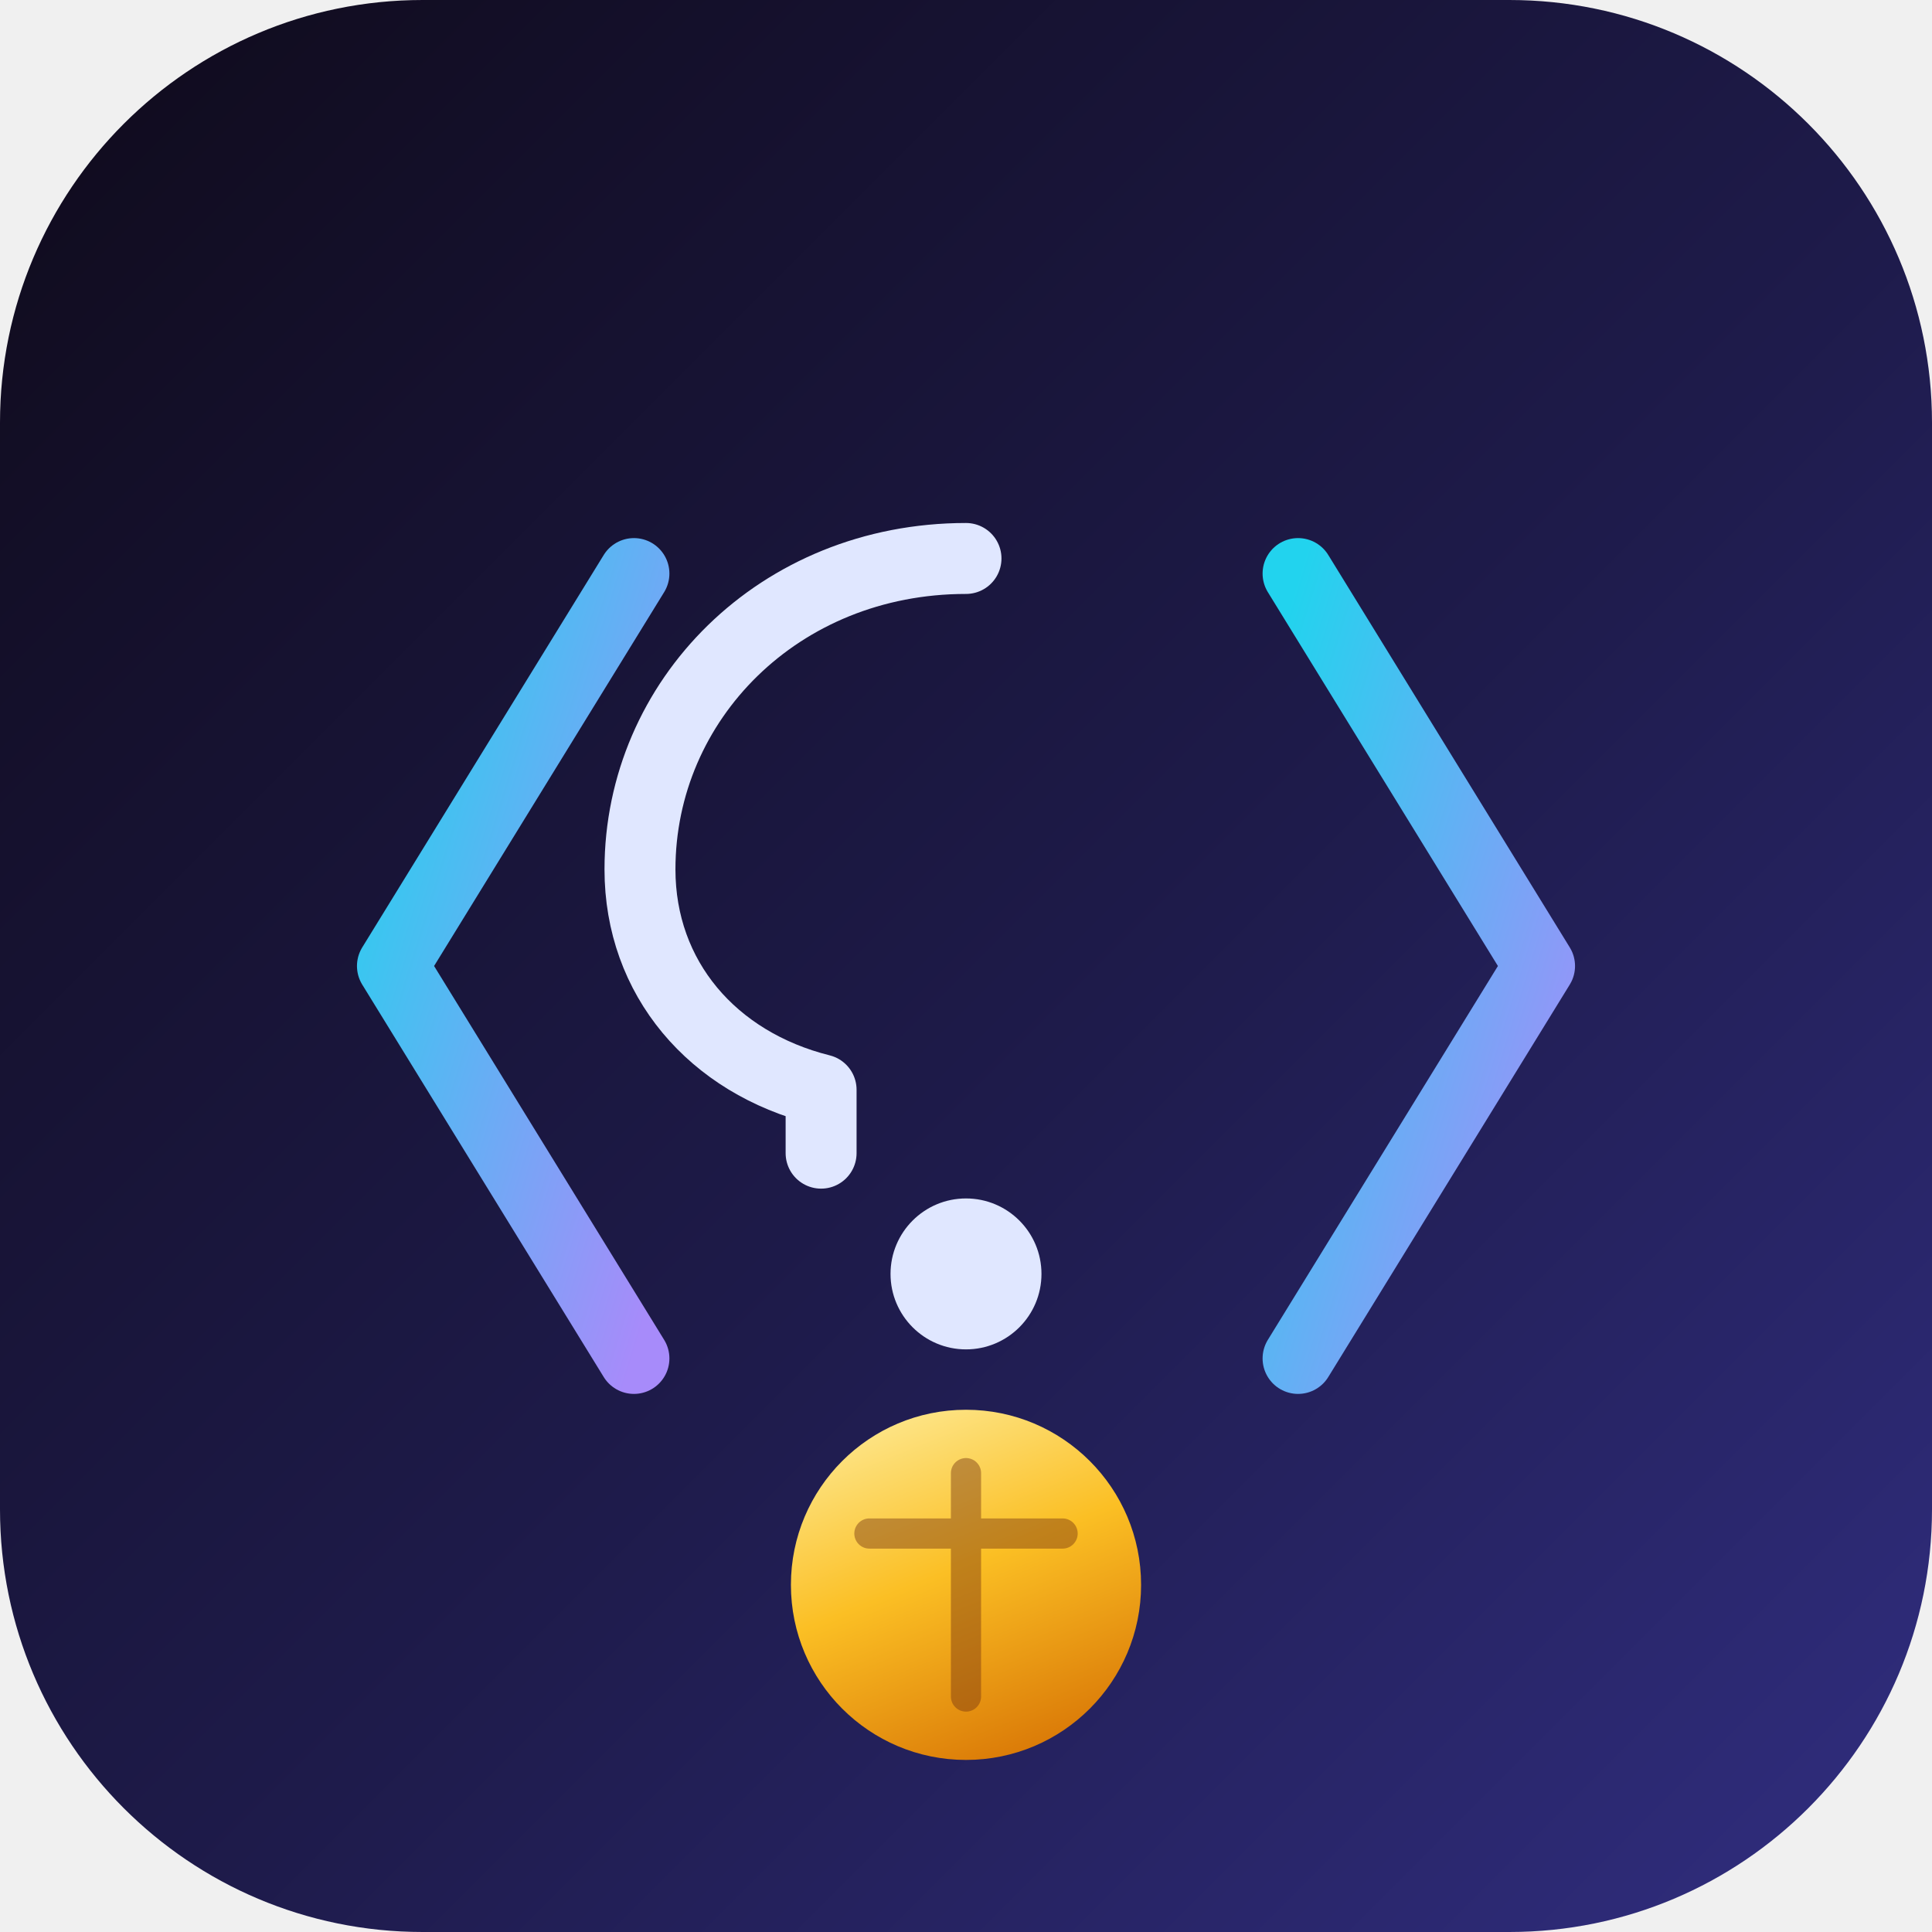
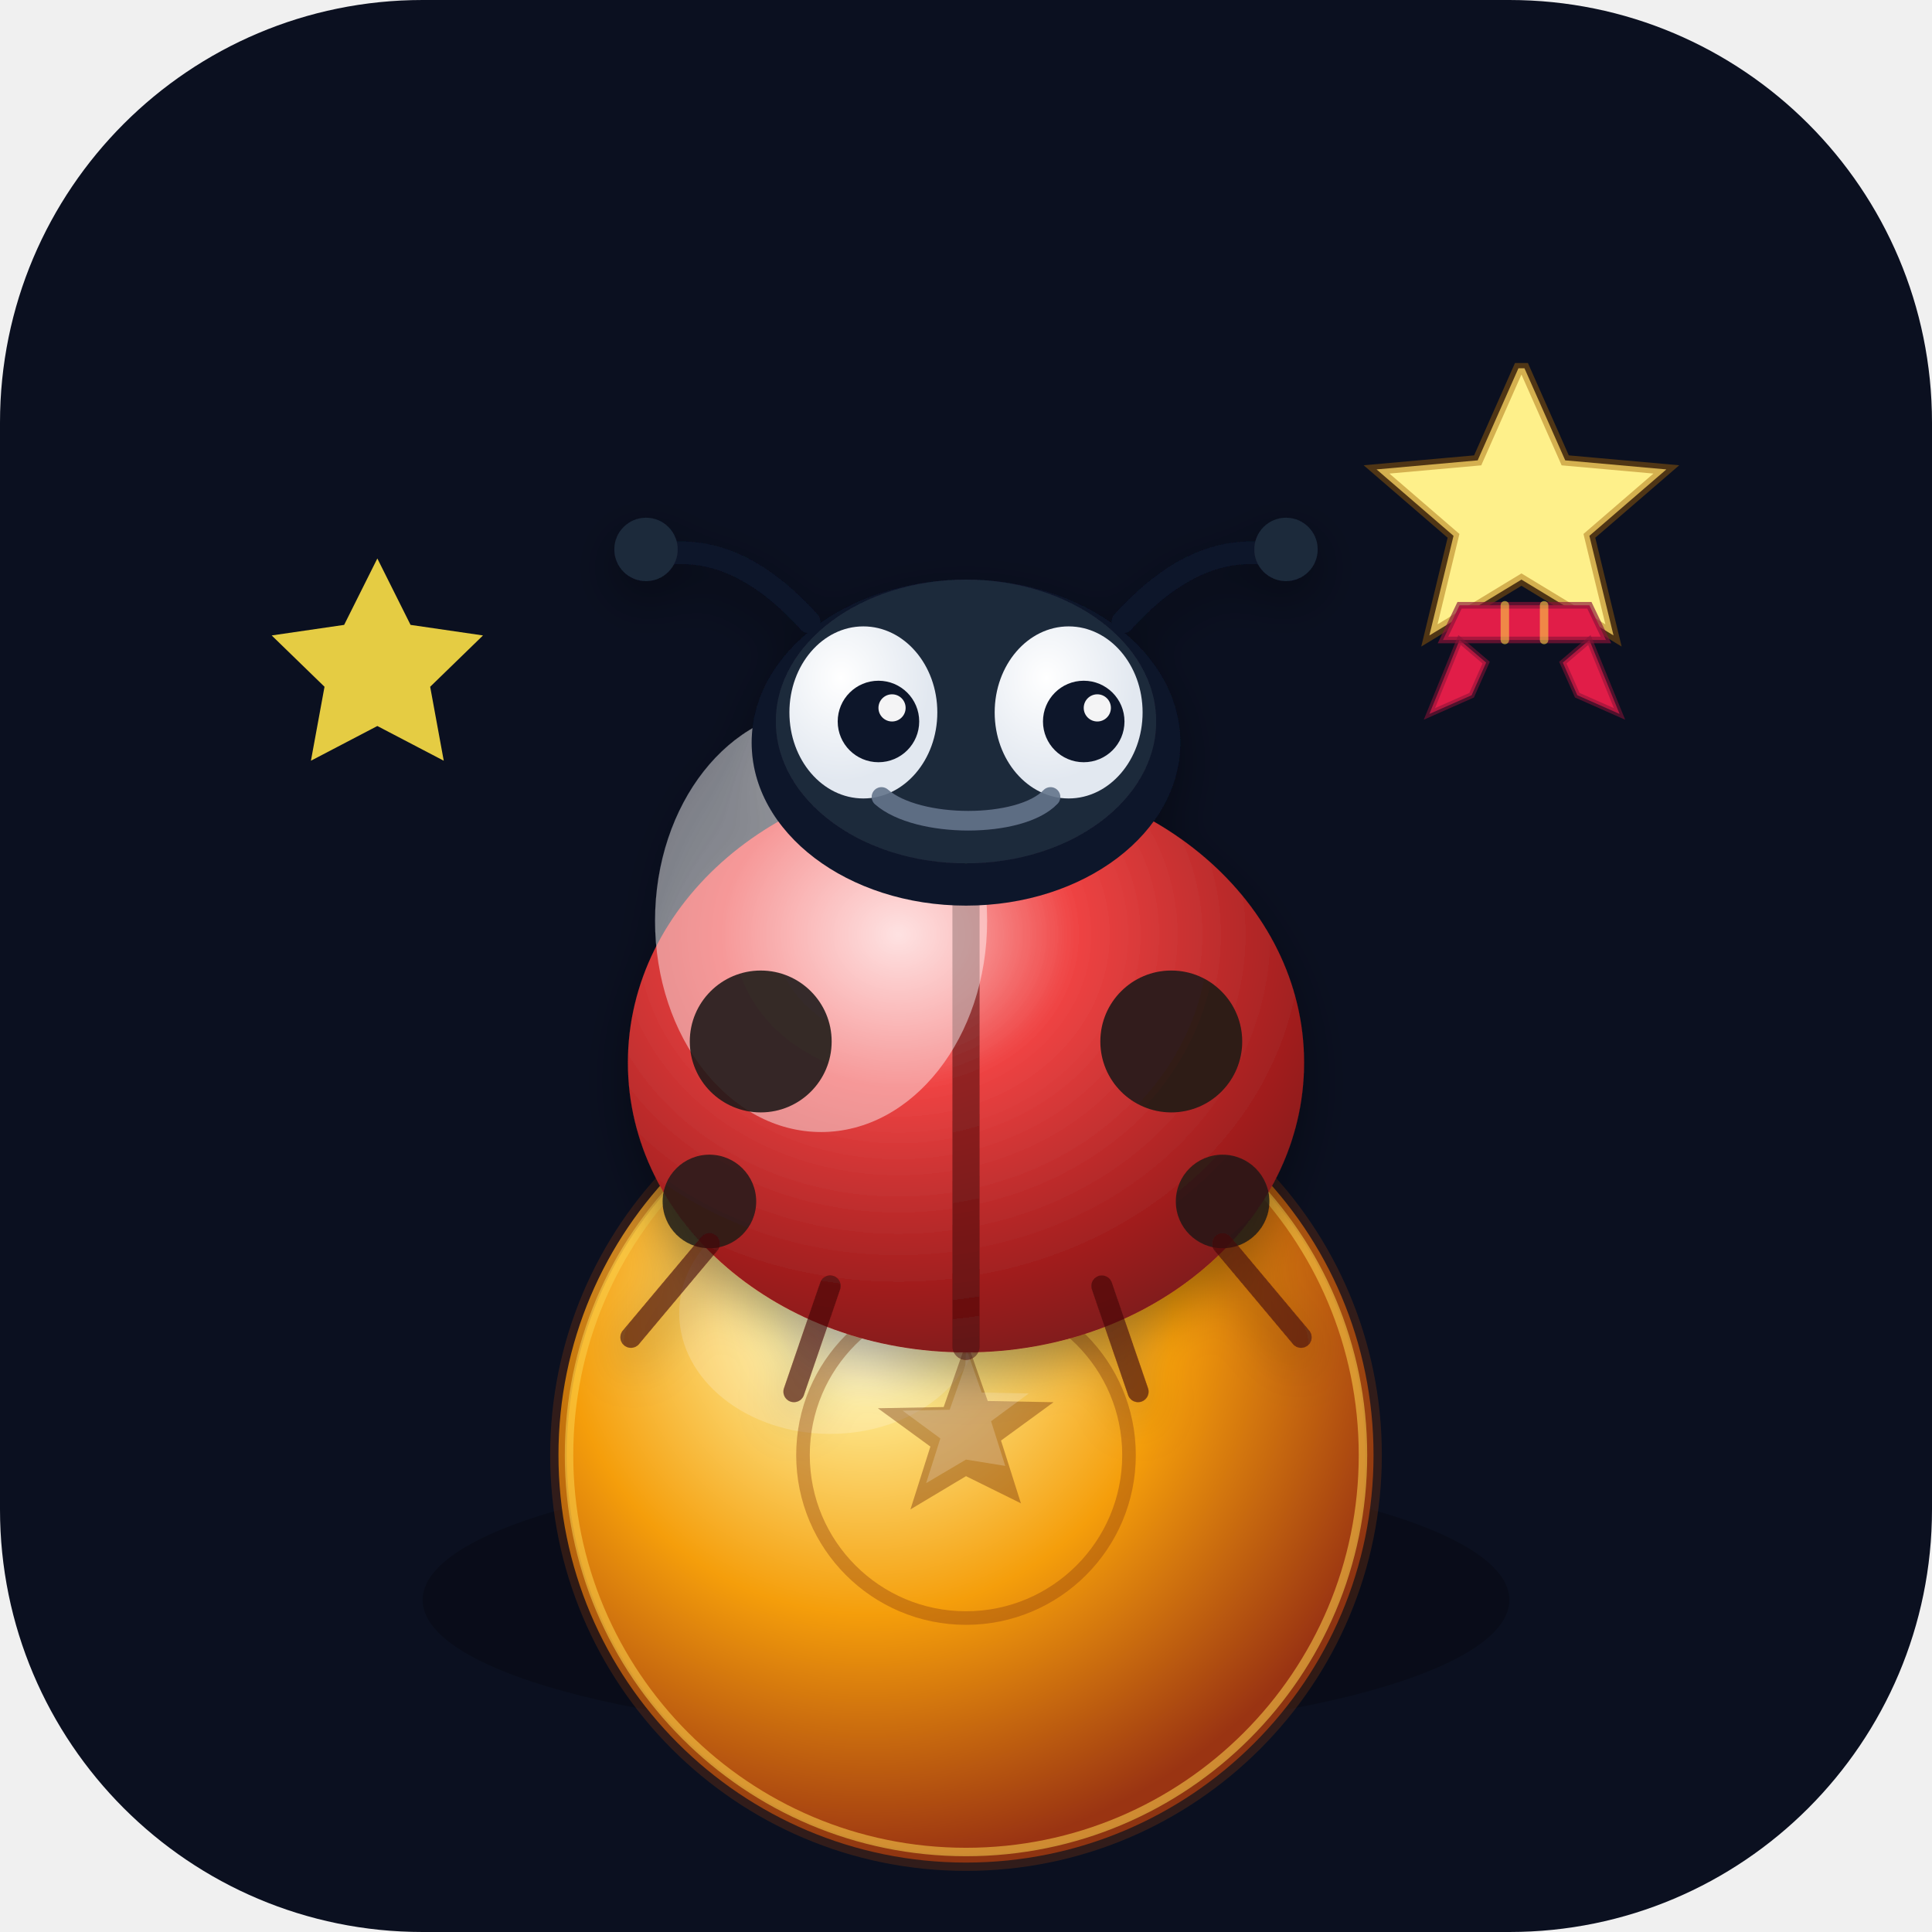
<svg xmlns="http://www.w3.org/2000/svg" width="64" height="64" viewBox="0 0 64 64" fill="none" aria-hidden="true">
  <defs>
-     <linearGradient id="bh-bg" x1="0%" y1="0%" x2="100%" y2="100%">
-       <stop offset="0%" stop-color="#0f0a1a" />
-       <stop offset="55%" stop-color="#1e1b4b" />
+     <linearGradient id="lx-bg" x1="10" y1="4" x2="54" y2="62">
+       <stop offset="0%" stop-color="#0b1020" />
+       <stop offset="45%" stop-color="#151b33" />
      <stop offset="100%" stop-color="#312e81" />
    </linearGradient>
-     <linearGradient id="bh-accent" x1="0%" y1="0%" x2="100%" y2="100%">
-       <stop offset="0%" stop-color="#22d3ee" />
-       <stop offset="100%" stop-color="#a78bfa" />
+     <radialGradient id="lx-coin" cx="38%" cy="32%" r="68%">
+       <stop offset="0%" stop-color="#fffef0" />
+       <stop offset="18%" stop-color="#fde68a" />
+       <stop offset="55%" stop-color="#f59e0b" />
+       <stop offset="100%" stop-color="#9a3412" />
+     </radialGradient>
+     <linearGradient id="lx-coin-edge" x1="32" y1="48" x2="32" y2="56">
+       <stop offset="0%" stop-color="#fbbf24" />
+       <stop offset="100%" stop-color="#713f12" />
    </linearGradient>
-     <linearGradient id="bh-gold" x1="30%" y1="0%" x2="70%" y2="100%">
-       <stop offset="0%" stop-color="#fde68a" />
-       <stop offset="45%" stop-color="#fbbf24" />
-       <stop offset="100%" stop-color="#d97706" />
+     <radialGradient id="lx-shell" cx="40%" cy="28%" r="75%">
+       <stop offset="0%" stop-color="#fecaca" />
+       <stop offset="35%" stop-color="#ef4444" />
+       <stop offset="85%" stop-color="#991b1b" />
+       <stop offset="100%" stop-color="#7f1d1d" />
+     </radialGradient>
+     <linearGradient id="lx-shell-shine" x1="22" y1="22" x2="38" y2="40">
+       <stop offset="0%" stop-color="#ffffff" />
+       <stop offset="100%" stop-color="#ffffff" stop-opacity="0" />
    </linearGradient>
+     <radialGradient id="lx-eye" cx="35%" cy="30%" r="60%">
+       <stop offset="0%" stop-color="#ffffff" />
+       <stop offset="100%" stop-color="#e2e8f0" />
+     </radialGradient>
+     <linearGradient id="lx-star" x1="46" y1="10" x2="56" y2="22">
+       <stop offset="0%" stop-color="#fef08a" />
+       <stop offset="50%" stop-color="#facc15" />
+       <stop offset="100%" stop-color="#ca8a04" />
+     </linearGradient>
+     <linearGradient id="lx-ribbon" x1="48" y1="20" x2="54" y2="25">
+       <stop offset="0%" stop-color="#e11d48" />
+       <stop offset="100%" stop-color="#9f1239" />
+     </linearGradient>
+     <filter id="lx-soft" x="-20%" y="-20%" width="140%" height="140%">
+       <feGaussianBlur in="SourceAlpha" stdDeviation="0.8" result="b" />
+       <feOffset dx="0" dy="0.6" in="b" result="o" />
+       <feComponentTransfer in="o" result="a">
+         <feFuncA type="linear" slope="0.35" />
+       </feComponentTransfer>
+       <feMerge>
+         <feMergeNode in="a" />
+         <feMergeNode in="SourceGraphic" />
+       </feMerge>
+     </filter>
  </defs>
-   <rect width="64" height="64" rx="14" fill="url(#bh-bg)" />
-   <path d="M 21 19 L 13 32 L 21 45" fill="none" stroke="url(#bh-accent)" stroke-width="2.35" stroke-linecap="round" stroke-linejoin="round" />
-   <path d="M 43 19 L 51 32 L 43 45" fill="none" stroke="url(#bh-accent)" stroke-width="2.35" stroke-linecap="round" stroke-linejoin="round" />
-   <path d="M 32 18.5 C 25.8 18.5 21.2 23.2 21.2 28.8 C 21.2 32.4 23.6 35.2 27.2 36.1 L 27.2 38.2" fill="none" stroke="#e0e7ff" stroke-width="2.35" stroke-linecap="round" stroke-linejoin="round" />
-   <circle cx="32" cy="42.2" r="2.5" fill="#e0e7ff" />
-   <circle cx="32" cy="52.5" r="5.8" fill="url(#bh-gold)" />
-   <path d="M 32 48.8 V 56.2 M 28.8 50.8 H 35.2" stroke="#78350f" stroke-width="1" stroke-linecap="round" opacity="0.45" />
+   <rect width="64" height="64" rx="14" fill="url(#lx-bg)" />
+   <ellipse cx="32" cy="53" rx="18" ry="4.5" fill="#000000" opacity="0.22" />
+   <ellipse cx="32" cy="51.35" rx="12.55" ry="2.35" fill="#5c2d0a" opacity="0.55" />
+   <ellipse cx="32" cy="50.5" rx="13.2" ry="4.2" fill="url(#lx-coin-edge)" opacity="0.95" />
+   <ellipse cx="32" cy="48.2" rx="13.5" ry="13.5" fill="url(#lx-coin)" />
+   <ellipse cx="32" cy="48.2" rx="13.5" ry="13.5" fill="none" stroke="#78350f" stroke-width="0.55" opacity="0.35" />
+   <ellipse cx="32" cy="48.2" rx="13.15" ry="13.15" fill="none" stroke="#fcd34d" stroke-width="0.28" opacity="0.55" />
+   <ellipse cx="27.5" cy="43.5" rx="5" ry="4" fill="#ffffff" opacity="0.2" />
+   <circle cx="32" cy="48.2" r="5.4" fill="none" stroke="#92400e" stroke-width="0.45" opacity="0.4" />
+   <path d="M32 44.35l.72 2.06 2.18.04-1.74 1.27.66 2.08L32 48.9l-1.84 1.1.66-2.08-1.74-1.27 2.18-.04.72-2.06z" fill="#78350f" opacity="0.42" />
+   <path d="M32 44.65l.52 1.48 1.56.03-1.25.92.47 1.48L32 48.35l-1.32.78.47-1.48-1.25-.92 1.56-.03.52-1.48z" fill="#fff7ed" opacity="0.22" />
+   <g filter="url(#lx-soft)">
+     <ellipse cx="32" cy="35.2" rx="11.2" ry="9.6" fill="url(#lx-shell)" />
+     <path d="M32 25.8v18.8" stroke="#450a0a" stroke-width="0.9" stroke-linecap="round" opacity="0.55" />
+     <ellipse cx="27.2" cy="30.5" rx="5.5" ry="7" fill="url(#lx-shell-shine)" opacity="0.45" />
+     <circle cx="25.2" cy="34.5" r="2.35" fill="#1c1917" opacity="0.88" />
+     <circle cx="38.8" cy="34.5" r="2.35" fill="#1c1917" opacity="0.88" />
+     <circle cx="23.5" cy="39.8" r="1.55" fill="#1c1917" opacity="0.82" />
+     <circle cx="40.5" cy="39.8" r="1.55" fill="#1c1917" opacity="0.82" />
+     <ellipse cx="32" cy="24.6" rx="7.1" ry="5.4" fill="#0f172a" />
+     <ellipse cx="32" cy="23.9" rx="6.3" ry="4.7" fill="#1e293b" />
+     <ellipse cx="28.6" cy="23.6" rx="2.45" ry="2.85" fill="url(#lx-eye)" />
+     <ellipse cx="35.4" cy="23.6" rx="2.45" ry="2.85" fill="url(#lx-eye)" />
+     <circle cx="29.1" cy="23.9" r="1.35" fill="#0f172a" />
+     <circle cx="35.9" cy="23.9" r="1.35" fill="#0f172a" />
+     <circle cx="29.55" cy="23.45" r="0.45" fill="#ffffff" opacity="0.95" />
+     <circle cx="36.35" cy="23.45" r="0.45" fill="#ffffff" opacity="0.95" />
+     <path d="M29.2 26.4c1.2 1.05 4.6 1.05 5.6 0" fill="none" stroke="#64748b" stroke-width="0.65" stroke-linecap="round" opacity="0.9" />
+     <path d="M26.8 20.6c-1.9-2.1-3.6-2.5-5.1-2.2M37.2 20.6c1.9-2.1 3.6-2.5 5.1-2.2" stroke="#0f172a" stroke-width="0.75" stroke-linecap="round" />
+     <circle cx="21.4" cy="18.2" r="1.05" fill="#1e293b" />
+     <circle cx="42.6" cy="18.2" r="1.05" fill="#1e293b" />
+     <path d="M23.5 41.2l-2.6 3.1M40.5 41.2l2.6 3.1M27.5 42.6l-1.2 3.5M36.5 42.6l1.2 3.5" stroke="#450a0a" stroke-width="0.7" stroke-linecap="round" opacity="0.65" />
+   </g>
+   <path d="M12.5 18.5l1.1 2.2 2.4.35-1.75 1.7.45 2.45-2.2-1.15-2.2 1.15.45-2.45-1.75-1.7 2.4-.35 1.1-2.2z" fill="#fde047" opacity="0.9" />
+   <path d="M50.5 12.2l1.35 3.05 3.35.3-2.55 2.2 0.8 3.3-3.05-1.85-3.05 1.85 0.8-3.3-2.55-2.2 3.35-.3 1.35-3.05z" fill="url(#lx-star)" />
+   <path d="M50.5 12.2l1.35 3.05 3.35.3-2.55 2.2 0.8 3.3-3.05-1.85-3.05 1.85 0.8-3.3-2.55-2.2 3.35-.3 1.35-3.05z" fill="none" stroke="#a16207" stroke-width="0.35" opacity="0.45" />
+   <path d="M48.35 20.05h4.3l.55 1.15h-5.4l.55-1.15z" fill="url(#lx-ribbon)" />
+   <path d="M48.35 21.2l-1 2.45 1.4-.62.48-1.08zM52.65 21.2l1 2.45-1.4-.62-.48-1.08z" fill="url(#lx-ribbon)" />
+   <path d="M48.35 20.05h4.3l.55 1.15h-5.4l.55-1.15z" fill="none" stroke="#881337" stroke-width="0.22" opacity="0.65" />
+   <path d="M48.35 21.2l-1 2.45 1.4-.62.48-1.08zM52.65 21.2l1 2.45-1.4-.62-.48-1.08z" fill="none" stroke="#881337" stroke-width="0.2" opacity="0.55" />
+   <path d="M49.85 20.05v1.15M51.15 20.05v1.15" stroke="#fde047" stroke-width="0.28" stroke-linecap="round" opacity="0.55" />
</svg>
